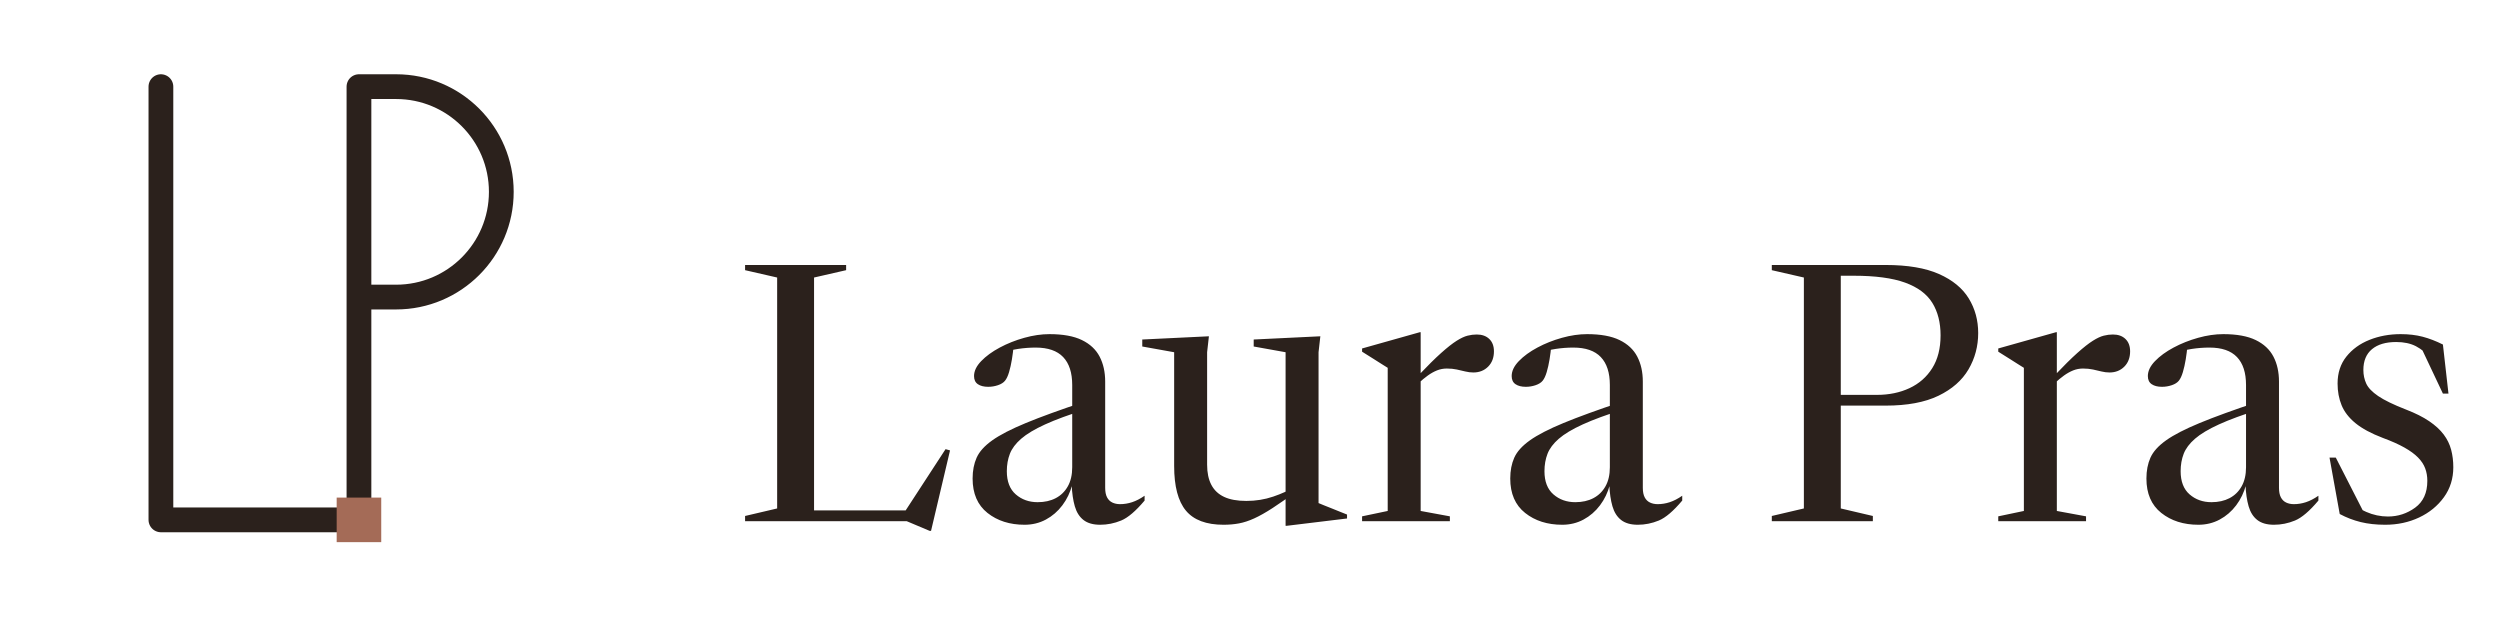
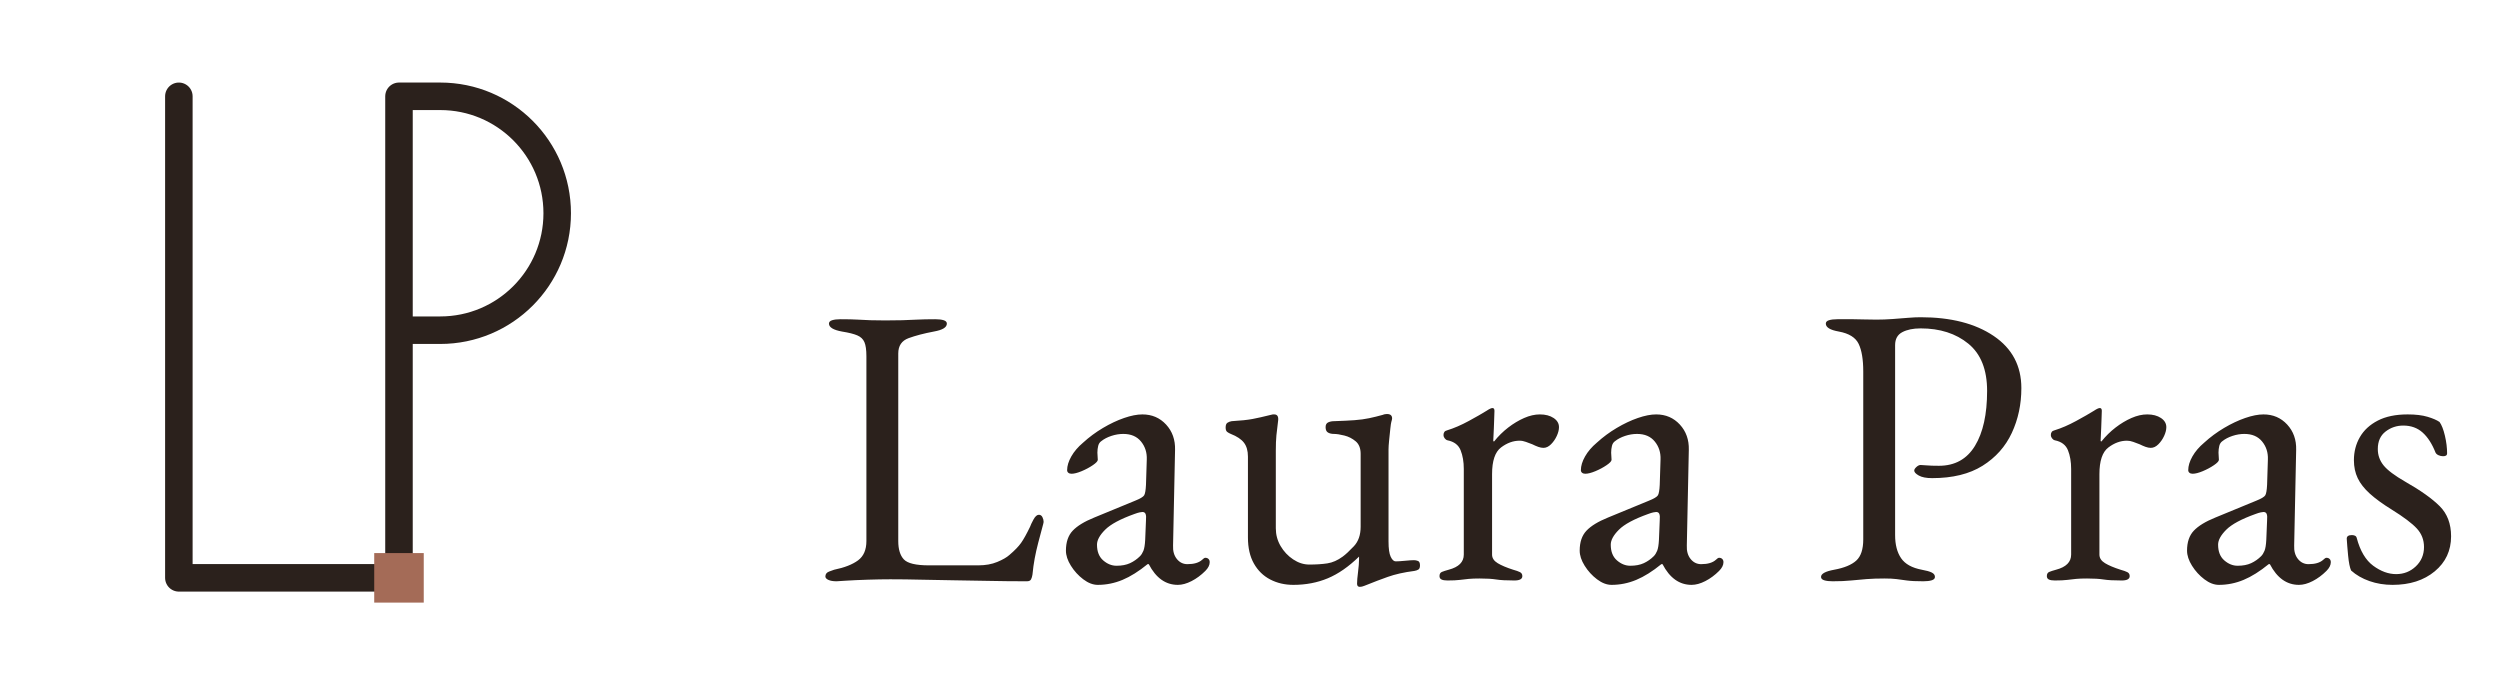
- <svg xmlns="http://www.w3.org/2000/svg" viewBox="0 0 307.0 76.0" role="img" aria-label="Laura Pras">
+ <svg xmlns="http://www.w3.org/2000/svg" viewBox="0 0 276.2 76.0" role="img" aria-label="Laura Pras">
  <g transform="translate(0 0) scale(0.76)">
    <path d="M26 14V84H58" fill="none" stroke="#2B211C" stroke-width="4" stroke-linecap="round" stroke-linejoin="round" />
    <path d="M58 84V14H64A17 17 0 0 1 64 48H58" fill="none" stroke="#2B211C" stroke-width="4" stroke-linecap="round" stroke-linejoin="round" />
    <rect x="54.4" y="80.4" width="7.2" height="7.2" fill="#A46B57" />
  </g>
  <g transform="translate(90 64)">
-     <path d="M24.332 1.188H24.156L21.34 0.0H6.776V-1.32H24.244L20.856 -0.77L26.114 -8.844L26.664 -8.69ZM9.966 -29.92V0.0H1.496V-0.638L5.434 -1.562V-29.92L1.496 -30.822V-31.46H13.904V-30.822ZM43.12 -14.652 43.362 -13.728Q40.26 -12.76 38.335 -11.88Q36.41 -11.0 35.398 -10.12Q34.386 -9.24 34.012 -8.272Q33.638 -7.304 33.638 -6.138Q33.638 -4.246 34.738 -3.289Q35.838 -2.332 37.422 -2.332Q38.698 -2.332 39.644 -2.827Q40.59 -3.322 41.129 -4.279Q41.668 -5.236 41.668 -6.622V-16.72Q41.668 -18.986 40.557 -20.152Q39.446 -21.318 37.18 -21.318Q36.102 -21.318 35.013 -21.153Q33.924 -20.988 33.308 -20.68L34.474 -21.56Q34.408 -20.746 34.265 -19.877Q34.122 -19.008 33.913 -18.304Q33.704 -17.6 33.418 -17.248Q33.132 -16.896 32.549 -16.698Q31.966 -16.5 31.35 -16.5Q30.558 -16.5 30.085 -16.819Q29.612 -17.138 29.612 -17.82Q29.612 -18.744 30.492 -19.657Q31.372 -20.57 32.769 -21.318Q34.166 -22.066 35.783 -22.517Q37.4 -22.968 38.874 -22.968Q41.36 -22.968 42.856 -22.242Q44.352 -21.516 45.034 -20.207Q45.716 -18.898 45.716 -17.138V-4.092Q45.716 -3.366 45.947 -2.926Q46.178 -2.486 46.596 -2.288Q47.014 -2.09 47.542 -2.09Q48.29 -2.09 49.027 -2.332Q49.764 -2.574 50.556 -3.124V-2.53Q48.928 -0.594 47.674 -0.077Q46.42 0.44 45.1 0.44Q43.802 0.44 43.054 -0.143Q42.306 -0.726 41.987 -1.826Q41.668 -2.926 41.602 -4.466H41.668Q41.294 -3.058 40.458 -1.947Q39.622 -0.836 38.434 -0.198Q37.246 0.44 35.816 0.44Q33.088 0.44 31.262 -1.012Q29.436 -2.464 29.436 -5.236Q29.436 -6.688 29.931 -7.799Q30.426 -8.91 31.845 -9.922Q33.264 -10.934 35.981 -12.056Q38.698 -13.178 43.12 -14.652ZM58.234 -6.93Q58.234 -5.456 58.751 -4.466Q59.268 -3.476 60.324 -2.981Q61.38 -2.486 63.052 -2.486Q64.79 -2.486 66.341 -3.014Q67.892 -3.542 68.904 -4.18L69.256 -3.696Q67.518 -2.42 66.264 -1.606Q65.01 -0.792 64.02 -0.341Q63.03 0.11 62.139 0.275Q61.248 0.44 60.258 0.44Q57.068 0.44 55.627 -1.298Q54.186 -3.036 54.186 -6.776V-20.746L50.27 -21.45V-22.308L58.454 -22.704L58.234 -20.746ZM67.87 0.572V-3.608V-20.746L63.954 -21.45V-22.308L72.138 -22.704L71.918 -20.746V-2.222Q72.116 -2.134 72.556 -1.958Q72.996 -1.782 73.524 -1.573Q74.052 -1.364 74.558 -1.155Q75.064 -0.946 75.416 -0.814V-0.33L67.98 0.572ZM91.344 -22.924Q92.312 -22.924 92.884 -22.374Q93.456 -21.824 93.456 -20.856Q93.456 -19.69 92.741 -18.975Q92.026 -18.26 90.926 -18.26Q90.442 -18.26 89.947 -18.381Q89.452 -18.502 88.902 -18.623Q88.352 -18.744 87.67 -18.744Q87.032 -18.744 86.46 -18.513Q85.888 -18.282 85.338 -17.886Q84.788 -17.49 84.194 -16.94V-17.908Q85.844 -19.646 86.977 -20.658Q88.11 -21.67 88.88 -22.154Q89.65 -22.638 90.222 -22.781Q90.794 -22.924 91.344 -22.924ZM84.458 -18.92V-1.254L88.044 -0.594V0.0H77.264V-0.594L80.41 -1.254V-18.832Q80.124 -19.008 79.706 -19.272Q79.288 -19.536 78.683 -19.921Q78.078 -20.306 77.264 -20.812V-21.208L84.37 -23.21H84.458ZM109.142 -14.652 109.384 -13.728Q106.282 -12.76 104.357 -11.88Q102.432 -11.0 101.42 -10.12Q100.408 -9.24 100.034 -8.272Q99.66 -7.304 99.66 -6.138Q99.66 -4.246 100.76 -3.289Q101.86 -2.332 103.444 -2.332Q104.72 -2.332 105.666 -2.827Q106.612 -3.322 107.151 -4.279Q107.69 -5.236 107.69 -6.622V-16.72Q107.69 -18.986 106.579 -20.152Q105.468 -21.318 103.202 -21.318Q102.124 -21.318 101.035 -21.153Q99.946 -20.988 99.33 -20.68L100.496 -21.56Q100.43 -20.746 100.287 -19.877Q100.144 -19.008 99.935 -18.304Q99.726 -17.6 99.44 -17.248Q99.154 -16.896 98.571 -16.698Q97.988 -16.5 97.372 -16.5Q96.58 -16.5 96.107 -16.819Q95.634 -17.138 95.634 -17.82Q95.634 -18.744 96.514 -19.657Q97.394 -20.57 98.791 -21.318Q100.188 -22.066 101.805 -22.517Q103.422 -22.968 104.896 -22.968Q107.382 -22.968 108.878 -22.242Q110.374 -21.516 111.056 -20.207Q111.738 -18.898 111.738 -17.138V-4.092Q111.738 -3.366 111.969 -2.926Q112.2 -2.486 112.618 -2.288Q113.036 -2.09 113.564 -2.09Q114.312 -2.09 115.049 -2.332Q115.786 -2.574 116.578 -3.124V-2.53Q114.95 -0.594 113.696 -0.077Q112.442 0.44 111.122 0.44Q109.824 0.44 109.076 -0.143Q108.328 -0.726 108.009 -1.826Q107.69 -2.926 107.624 -4.466H107.69Q107.316 -3.058 106.48 -1.947Q105.644 -0.836 104.456 -0.198Q103.268 0.44 101.838 0.44Q99.11 0.44 97.284 -1.012Q95.458 -2.464 95.458 -5.236Q95.458 -6.688 95.953 -7.799Q96.448 -8.91 97.867 -9.922Q99.286 -10.934 102.003 -12.056Q104.72 -13.178 109.142 -14.652ZM148.302 -22.814Q148.302 -25.168 147.29 -26.807Q146.278 -28.446 143.946 -29.293Q141.614 -30.14 137.632 -30.14H133.144V-31.46H141.548Q145.618 -31.46 148.115 -30.349Q150.612 -29.238 151.767 -27.346Q152.922 -25.454 152.922 -23.1Q152.922 -20.68 151.734 -18.645Q150.546 -16.61 148.038 -15.4Q145.53 -14.19 141.548 -14.19H133.144V-15.51H140.492Q142.714 -15.51 144.485 -16.335Q146.256 -17.16 147.279 -18.788Q148.302 -20.416 148.302 -22.814ZM136.048 -31.46V-1.562L139.986 -0.638V0.0H127.578V-0.638L131.516 -1.562V-29.92L127.578 -30.822V-31.46ZM169.466 -22.924Q170.434 -22.924 171.006 -22.374Q171.578 -21.824 171.578 -20.856Q171.578 -19.69 170.863 -18.975Q170.148 -18.26 169.048 -18.26Q168.564 -18.26 168.069 -18.381Q167.574 -18.502 167.024 -18.623Q166.474 -18.744 165.792 -18.744Q165.154 -18.744 164.582 -18.513Q164.01 -18.282 163.46 -17.886Q162.91 -17.49 162.316 -16.94V-17.908Q163.966 -19.646 165.099 -20.658Q166.232 -21.67 167.002 -22.154Q167.772 -22.638 168.344 -22.781Q168.916 -22.924 169.466 -22.924ZM162.58 -18.92V-1.254L166.166 -0.594V0.0H155.386V-0.594L158.532 -1.254V-18.832Q158.246 -19.008 157.828 -19.272Q157.41 -19.536 156.805 -19.921Q156.2 -20.306 155.386 -20.812V-21.208L162.492 -23.21H162.58ZM187.264 -14.652 187.506 -13.728Q184.404 -12.76 182.479 -11.88Q180.554 -11.0 179.542 -10.12Q178.53 -9.24 178.156 -8.272Q177.782 -7.304 177.782 -6.138Q177.782 -4.246 178.882 -3.289Q179.982 -2.332 181.566 -2.332Q182.842 -2.332 183.788 -2.827Q184.734 -3.322 185.273 -4.279Q185.812 -5.236 185.812 -6.622V-16.72Q185.812 -18.986 184.701 -20.152Q183.59 -21.318 181.324 -21.318Q180.246 -21.318 179.157 -21.153Q178.068 -20.988 177.452 -20.68L178.618 -21.56Q178.552 -20.746 178.409 -19.877Q178.266 -19.008 178.057 -18.304Q177.848 -17.6 177.562 -17.248Q177.276 -16.896 176.693 -16.698Q176.11 -16.5 175.494 -16.5Q174.702 -16.5 174.229 -16.819Q173.756 -17.138 173.756 -17.82Q173.756 -18.744 174.636 -19.657Q175.516 -20.57 176.913 -21.318Q178.31 -22.066 179.927 -22.517Q181.544 -22.968 183.018 -22.968Q185.504 -22.968 187.0 -22.242Q188.496 -21.516 189.178 -20.207Q189.86 -18.898 189.86 -17.138V-4.092Q189.86 -3.366 190.091 -2.926Q190.322 -2.486 190.74 -2.288Q191.158 -2.09 191.686 -2.09Q192.434 -2.09 193.171 -2.332Q193.908 -2.574 194.7 -3.124V-2.53Q193.072 -0.594 191.818 -0.077Q190.564 0.44 189.244 0.44Q187.946 0.44 187.198 -0.143Q186.45 -0.726 186.131 -1.826Q185.812 -2.926 185.746 -4.466H185.812Q185.438 -3.058 184.602 -1.947Q183.766 -0.836 182.578 -0.198Q181.39 0.44 179.96 0.44Q177.232 0.44 175.406 -1.012Q173.58 -2.464 173.58 -5.236Q173.58 -6.688 174.075 -7.799Q174.57 -8.91 175.989 -9.922Q177.408 -10.934 180.125 -12.056Q182.842 -13.178 187.264 -14.652ZM204.798 -22.968Q206.294 -22.968 207.504 -22.649Q208.714 -22.33 209.99 -21.692L210.672 -15.664H209.99L207.152 -21.67L208.868 -19.69Q207.68 -20.966 206.679 -21.483Q205.678 -22.0 204.248 -22.0Q202.334 -22.0 201.278 -21.12Q200.222 -20.24 200.222 -18.568Q200.222 -17.666 200.574 -16.896Q200.926 -16.126 202.037 -15.367Q203.148 -14.608 205.458 -13.706Q207.174 -13.046 208.307 -12.276Q209.44 -11.506 210.089 -10.637Q210.738 -9.768 211.002 -8.767Q211.266 -7.766 211.266 -6.622Q211.266 -4.532 210.111 -2.937Q208.956 -1.342 207.064 -0.451Q205.172 0.44 202.906 0.44Q201.234 0.44 199.892 0.11Q198.55 -0.22 197.318 -0.88L196.064 -7.81H196.834L200.486 -0.66L199.386 -1.826Q199.958 -1.408 200.585 -1.133Q201.212 -0.858 201.883 -0.715Q202.554 -0.572 203.236 -0.572Q205.084 -0.572 206.58 -1.661Q208.076 -2.75 208.076 -4.95Q208.076 -5.786 207.812 -6.49Q207.548 -7.194 206.932 -7.821Q206.316 -8.448 205.26 -9.042Q204.204 -9.636 202.598 -10.23Q200.464 -11.044 199.254 -12.034Q198.044 -13.024 197.549 -14.234Q197.054 -15.444 197.054 -16.896Q197.054 -18.854 198.132 -20.207Q199.21 -21.56 200.97 -22.264Q202.73 -22.968 204.798 -22.968Z" fill="#2B211C" />
+     <path d="M2.42 0.22Q1.848 0.22 1.518 0.066Q1.188 -0.088 1.188 -0.308Q1.188 -0.704 1.606 -0.858Q2.024 -1.012 2.156 -1.056Q3.872 -1.408 4.796 -2.09Q5.72 -2.772 5.72 -4.224V-24.64Q5.72 -25.696 5.5 -26.202Q5.28 -26.708 4.708 -26.95Q4.136 -27.192 3.036 -27.368Q1.584 -27.632 1.584 -28.248Q1.584 -28.512 1.936 -28.622Q2.288 -28.732 2.86 -28.732Q4.048 -28.732 4.774 -28.688Q5.5 -28.644 6.16 -28.622Q6.82 -28.6 7.788 -28.6Q8.888 -28.6 9.68 -28.622Q10.472 -28.644 11.308 -28.688Q12.144 -28.732 13.332 -28.732Q13.904 -28.732 14.256 -28.622Q14.608 -28.512 14.608 -28.248Q14.608 -27.94 14.256 -27.72Q13.904 -27.5 13.156 -27.368Q11.528 -27.06 10.384 -26.642Q9.24 -26.224 9.24 -24.948V-4.224Q9.24 -2.86 9.856 -2.2Q10.472 -1.54 12.628 -1.54H18.084Q19.272 -1.54 20.174 -1.914Q21.076 -2.288 21.516 -2.684Q22.396 -3.432 22.814 -4.026Q23.232 -4.62 23.804 -5.808Q23.892 -6.072 24.178 -6.6Q24.464 -7.128 24.772 -7.128Q25.036 -7.128 25.168 -6.864Q25.3 -6.6 25.3 -6.336Q25.3 -6.292 25.278 -6.226Q25.256 -6.16 25.256 -6.116Q24.948 -4.972 24.706 -4.048Q24.464 -3.124 24.31 -2.288Q24.156 -1.452 24.068 -0.528Q24.024 -0.22 23.914 0.0Q23.804 0.22 23.452 0.22Q21.252 0.22 19.228 0.176Q17.204 0.132 15.334 0.11Q13.464 0.088 11.748 0.044Q10.032 0.0 8.36 0.0Q7.26 0.0 5.874 0.044Q4.488 0.088 3.454 0.154Q2.42 0.22 2.42 0.22ZM31.284 0.616Q30.492 0.616 29.678 0.0Q28.864 -0.616 28.314 -1.496Q27.764 -2.376 27.764 -3.168Q27.764 -4.576 28.512 -5.368Q29.26 -6.16 30.888 -6.82L35.376 -8.668Q36.256 -9.02 36.41 -9.284Q36.564 -9.548 36.608 -10.428L36.696 -13.244Q36.74 -14.388 36.058 -15.224Q35.376 -16.06 34.1 -16.06Q33.44 -16.06 32.78 -15.84Q32.12 -15.62 31.68 -15.268Q31.416 -15.092 31.328 -14.74Q31.24 -14.388 31.24 -13.992Q31.24 -13.816 31.262 -13.596Q31.284 -13.376 31.284 -13.2Q31.284 -12.98 30.734 -12.606Q30.184 -12.232 29.502 -11.946Q28.82 -11.66 28.38 -11.66Q28.16 -11.66 28.028 -11.77Q27.896 -11.88 27.896 -12.056Q27.896 -12.76 28.358 -13.574Q28.82 -14.388 29.656 -15.092Q30.668 -16.016 31.856 -16.72Q33.044 -17.424 34.188 -17.82Q35.332 -18.216 36.212 -18.216Q37.796 -18.216 38.83 -17.094Q39.864 -15.972 39.82 -14.3L39.6 -3.74Q39.556 -2.816 40.018 -2.244Q40.48 -1.672 41.184 -1.672Q42.284 -1.672 42.812 -2.156Q43.032 -2.376 43.164 -2.376Q43.384 -2.376 43.516 -2.244Q43.648 -2.112 43.648 -1.892Q43.648 -1.408 43.164 -0.924Q42.46 -0.22 41.646 0.198Q40.832 0.616 40.128 0.616Q38.104 0.616 36.916 -1.672H36.784Q35.332 -0.484 34.012 0.066Q32.692 0.616 31.284 0.616ZM33.352 -1.496Q34.232 -1.496 34.848 -1.782Q35.464 -2.068 35.948 -2.552Q36.168 -2.772 36.322 -3.146Q36.476 -3.52 36.52 -4.356L36.608 -6.512Q36.652 -6.996 36.564 -7.216Q36.476 -7.436 36.212 -7.436Q36.124 -7.436 35.904 -7.392Q35.684 -7.348 35.332 -7.216Q33.0 -6.38 32.098 -5.478Q31.196 -4.576 31.196 -3.828Q31.196 -2.684 31.878 -2.09Q32.56 -1.496 33.352 -1.496ZM60.236 0.836Q59.928 0.836 59.928 0.484Q59.928 0.044 60.038 -0.814Q60.148 -1.672 60.148 -2.244Q60.148 -2.332 60.148 -2.398Q60.148 -2.464 60.148 -2.508Q58.432 -0.836 56.694 -0.11Q54.956 0.616 52.888 0.616Q51.48 0.616 50.336 0.022Q49.192 -0.572 48.532 -1.738Q47.872 -2.904 47.872 -4.62V-13.552Q47.872 -14.52 47.432 -15.092Q46.992 -15.664 45.98 -16.06Q45.76 -16.148 45.584 -16.28Q45.408 -16.412 45.408 -16.764Q45.408 -17.16 45.606 -17.292Q45.804 -17.424 46.068 -17.468Q47.564 -17.556 48.378 -17.71Q49.192 -17.864 50.424 -18.172Q50.556 -18.216 50.622 -18.216Q50.688 -18.216 50.776 -18.216Q51.26 -18.216 51.216 -17.6Q51.084 -16.588 51.018 -15.906Q50.952 -15.224 50.952 -14.212V-5.632Q50.952 -4.576 51.48 -3.674Q52.008 -2.772 52.866 -2.2Q53.724 -1.628 54.648 -1.628Q55.792 -1.628 56.65 -1.76Q57.508 -1.892 58.344 -2.508Q58.828 -2.86 59.576 -3.652Q60.324 -4.444 60.324 -5.808V-13.86Q60.324 -14.784 59.774 -15.246Q59.224 -15.708 58.52 -15.884Q57.816 -16.06 57.376 -16.06Q56.98 -16.06 56.716 -16.214Q56.452 -16.368 56.452 -16.808Q56.452 -17.204 56.738 -17.336Q57.024 -17.468 57.376 -17.468Q58.74 -17.512 59.642 -17.578Q60.544 -17.644 61.27 -17.798Q61.996 -17.952 62.788 -18.172Q62.876 -18.216 63.008 -18.238Q63.14 -18.26 63.228 -18.26Q63.8 -18.26 63.8 -17.776Q63.8 -17.732 63.778 -17.622Q63.756 -17.512 63.712 -17.38Q63.668 -17.248 63.602 -16.632Q63.536 -16.016 63.47 -15.356Q63.404 -14.696 63.404 -14.344V-4.18Q63.404 -2.992 63.646 -2.486Q63.888 -1.98 64.196 -1.98Q64.548 -1.98 65.23 -2.046Q65.912 -2.112 66.22 -2.112Q66.44 -2.112 66.66 -2.024Q66.88 -1.936 66.88 -1.54Q66.88 -1.188 66.704 -1.078Q66.528 -0.968 66.264 -0.924Q64.548 -0.704 63.316 -0.264Q62.084 0.176 61.116 0.572Q60.984 0.616 60.72 0.726Q60.456 0.836 60.236 0.836ZM69.916 0.132Q69.476 0.132 69.256 0.022Q69.036 -0.088 69.036 -0.352Q69.036 -0.704 69.3 -0.814Q69.564 -0.924 70.048 -1.056Q70.884 -1.276 71.302 -1.694Q71.72 -2.112 71.72 -2.728V-12.188Q71.72 -13.376 71.368 -14.256Q71.016 -15.136 69.916 -15.356Q69.74 -15.4 69.608 -15.576Q69.476 -15.752 69.476 -15.928Q69.476 -16.368 69.872 -16.456Q71.016 -16.808 72.27 -17.49Q73.524 -18.172 74.228 -18.612Q74.492 -18.788 74.646 -18.854Q74.8 -18.92 74.888 -18.92Q75.108 -18.92 75.108 -18.612Q75.108 -18.48 75.086 -17.952Q75.064 -17.424 75.042 -16.72Q75.02 -16.016 74.976 -15.312Q74.976 -15.224 75.064 -15.224Q75.768 -16.104 76.626 -16.764Q77.484 -17.424 78.386 -17.82Q79.288 -18.216 80.124 -18.216Q81.048 -18.216 81.642 -17.82Q82.236 -17.424 82.236 -16.808Q82.236 -16.368 81.994 -15.84Q81.752 -15.312 81.356 -14.916Q80.96 -14.52 80.52 -14.52Q80.256 -14.52 79.948 -14.63Q79.64 -14.74 79.288 -14.916Q78.936 -15.048 78.584 -15.18Q78.232 -15.312 77.88 -15.312Q76.824 -15.312 75.834 -14.564Q74.844 -13.816 74.844 -11.616V-2.728Q74.844 -2.156 75.46 -1.782Q76.076 -1.408 77.176 -1.056Q77.66 -0.924 77.924 -0.792Q78.188 -0.66 78.188 -0.352Q78.188 0.132 77.308 0.132Q75.988 0.132 75.306 0.022Q74.624 -0.088 73.48 -0.088Q72.732 -0.088 72.27 -0.044Q71.808 0.0 71.302 0.066Q70.796 0.132 69.916 0.132ZM88.044 0.616Q87.252 0.616 86.438 0.0Q85.624 -0.616 85.074 -1.496Q84.524 -2.376 84.524 -3.168Q84.524 -4.576 85.272 -5.368Q86.02 -6.16 87.648 -6.82L92.136 -8.668Q93.016 -9.02 93.17 -9.284Q93.324 -9.548 93.368 -10.428L93.456 -13.244Q93.5 -14.388 92.818 -15.224Q92.136 -16.06 90.86 -16.06Q90.2 -16.06 89.54 -15.84Q88.88 -15.62 88.44 -15.268Q88.176 -15.092 88.088 -14.74Q88 -14.388 88 -13.992Q88 -13.816 88.022 -13.596Q88.044 -13.376 88.044 -13.2Q88.044 -12.98 87.494 -12.606Q86.944 -12.232 86.262 -11.946Q85.58 -11.66 85.14 -11.66Q84.92 -11.66 84.788 -11.77Q84.656 -11.88 84.656 -12.056Q84.656 -12.76 85.118 -13.574Q85.58 -14.388 86.416 -15.092Q87.428 -16.016 88.616 -16.72Q89.804 -17.424 90.948 -17.82Q92.092 -18.216 92.972 -18.216Q94.556 -18.216 95.59 -17.094Q96.624 -15.972 96.58 -14.3L96.36 -3.74Q96.316 -2.816 96.778 -2.244Q97.24 -1.672 97.944 -1.672Q99.044 -1.672 99.572 -2.156Q99.792 -2.376 99.924 -2.376Q100.144 -2.376 100.276 -2.244Q100.408 -2.112 100.408 -1.892Q100.408 -1.408 99.924 -0.924Q99.22 -0.22 98.406 0.198Q97.592 0.616 96.888 0.616Q94.864 0.616 93.676 -1.672H93.544Q92.092 -0.484 90.772 0.066Q89.452 0.616 88.044 0.616ZM90.112 -1.496Q90.992 -1.496 91.608 -1.782Q92.224 -2.068 92.708 -2.552Q92.928 -2.772 93.082 -3.146Q93.236 -3.52 93.28 -4.356L93.368 -6.512Q93.412 -6.996 93.324 -7.216Q93.236 -7.436 92.972 -7.436Q92.884 -7.436 92.664 -7.392Q92.444 -7.348 92.092 -7.216Q89.76 -6.38 88.858 -5.478Q87.956 -4.576 87.956 -3.828Q87.956 -2.684 88.638 -2.09Q89.32 -1.496 90.112 -1.496ZM112.464 0.22Q111.892 0.22 111.54 0.11Q111.188 0.0 111.188 -0.264Q111.188 -0.792 112.64 -1.056Q114.312 -1.364 115.082 -2.068Q115.852 -2.772 115.852 -4.4V-22.968Q115.852 -24.948 115.346 -26.004Q114.84 -27.06 113.168 -27.368Q112.42 -27.5 112.068 -27.72Q111.716 -27.94 111.716 -28.248Q111.716 -28.512 112.068 -28.622Q112.42 -28.732 112.992 -28.732Q114.18 -28.732 114.774 -28.732Q115.368 -28.732 115.896 -28.71Q116.424 -28.688 117.304 -28.688Q118.184 -28.688 119.086 -28.754Q119.988 -28.82 120.78 -28.886Q121.572 -28.952 122.188 -28.952Q127.204 -28.952 130.262 -26.884Q133.32 -24.816 133.32 -21.12Q133.32 -18.436 132.264 -16.17Q131.208 -13.904 129.03 -12.54Q126.852 -11.176 123.464 -11.176Q122.496 -11.176 121.99 -11.462Q121.484 -11.748 121.484 -12.012Q121.484 -12.188 121.726 -12.408Q121.968 -12.628 122.188 -12.628Q122.408 -12.628 122.87 -12.584Q123.332 -12.54 124.212 -12.54Q126.852 -12.54 128.194 -14.74Q129.536 -16.94 129.536 -20.812Q129.536 -24.332 127.468 -26.026Q125.4 -27.72 122.188 -27.72Q120.956 -27.72 120.164 -27.302Q119.372 -26.884 119.372 -25.872V-4.884Q119.372 -3.3 120.032 -2.332Q120.692 -1.364 122.32 -1.056Q123.068 -0.924 123.42 -0.748Q123.772 -0.572 123.772 -0.264Q123.772 0.0 123.42 0.11Q123.068 0.22 122.496 0.22Q121.308 0.22 120.67 0.132Q120.032 0.044 119.526 -0.022Q119.02 -0.088 118.184 -0.088Q117.084 -0.088 116.226 -0.022Q115.368 0.044 114.51 0.132Q113.652 0.22 112.464 0.22ZM137.016 0.132Q136.576 0.132 136.356 0.022Q136.136 -0.088 136.136 -0.352Q136.136 -0.704 136.4 -0.814Q136.664 -0.924 137.148 -1.056Q137.984 -1.276 138.402 -1.694Q138.82 -2.112 138.82 -2.728V-12.188Q138.82 -13.376 138.468 -14.256Q138.116 -15.136 137.016 -15.356Q136.84 -15.4 136.708 -15.576Q136.576 -15.752 136.576 -15.928Q136.576 -16.368 136.972 -16.456Q138.116 -16.808 139.37 -17.49Q140.624 -18.172 141.328 -18.612Q141.592 -18.788 141.746 -18.854Q141.9 -18.92 141.988 -18.92Q142.208 -18.92 142.208 -18.612Q142.208 -18.48 142.186 -17.952Q142.164 -17.424 142.142 -16.72Q142.12 -16.016 142.076 -15.312Q142.076 -15.224 142.164 -15.224Q142.868 -16.104 143.726 -16.764Q144.584 -17.424 145.486 -17.82Q146.388 -18.216 147.224 -18.216Q148.148 -18.216 148.742 -17.82Q149.336 -17.424 149.336 -16.808Q149.336 -16.368 149.094 -15.84Q148.852 -15.312 148.456 -14.916Q148.06 -14.52 147.62 -14.52Q147.356 -14.52 147.048 -14.63Q146.74 -14.74 146.388 -14.916Q146.036 -15.048 145.684 -15.18Q145.332 -15.312 144.98 -15.312Q143.924 -15.312 142.934 -14.564Q141.944 -13.816 141.944 -11.616V-2.728Q141.944 -2.156 142.56 -1.782Q143.176 -1.408 144.276 -1.056Q144.76 -0.924 145.024 -0.792Q145.288 -0.66 145.288 -0.352Q145.288 0.132 144.408 0.132Q143.088 0.132 142.406 0.022Q141.724 -0.088 140.58 -0.088Q139.832 -0.088 139.37 -0.044Q138.908 0.0 138.402 0.066Q137.896 0.132 137.016 0.132ZM155.144 0.616Q154.352 0.616 153.538 0.0Q152.724 -0.616 152.174 -1.496Q151.624 -2.376 151.624 -3.168Q151.624 -4.576 152.372 -5.368Q153.12 -6.16 154.748 -6.82L159.236 -8.668Q160.116 -9.02 160.27 -9.284Q160.424 -9.548 160.468 -10.428L160.556 -13.244Q160.6 -14.388 159.918 -15.224Q159.236 -16.06 157.96 -16.06Q157.3 -16.06 156.64 -15.84Q155.98 -15.62 155.54 -15.268Q155.276 -15.092 155.188 -14.74Q155.1 -14.388 155.1 -13.992Q155.1 -13.816 155.122 -13.596Q155.144 -13.376 155.144 -13.2Q155.144 -12.98 154.594 -12.606Q154.044 -12.232 153.362 -11.946Q152.68 -11.66 152.24 -11.66Q152.02 -11.66 151.888 -11.77Q151.756 -11.88 151.756 -12.056Q151.756 -12.76 152.218 -13.574Q152.68 -14.388 153.516 -15.092Q154.528 -16.016 155.716 -16.72Q156.904 -17.424 158.048 -17.82Q159.192 -18.216 160.072 -18.216Q161.656 -18.216 162.69 -17.094Q163.724 -15.972 163.68 -14.3L163.46 -3.74Q163.416 -2.816 163.878 -2.244Q164.34 -1.672 165.044 -1.672Q166.144 -1.672 166.672 -2.156Q166.892 -2.376 167.024 -2.376Q167.244 -2.376 167.376 -2.244Q167.508 -2.112 167.508 -1.892Q167.508 -1.408 167.024 -0.924Q166.32 -0.22 165.506 0.198Q164.692 0.616 163.988 0.616Q161.964 0.616 160.776 -1.672H160.644Q159.192 -0.484 157.872 0.066Q156.552 0.616 155.144 0.616ZM157.212 -1.496Q158.092 -1.496 158.708 -1.782Q159.324 -2.068 159.808 -2.552Q160.028 -2.772 160.182 -3.146Q160.336 -3.52 160.38 -4.356L160.468 -6.512Q160.512 -6.996 160.424 -7.216Q160.336 -7.436 160.072 -7.436Q159.984 -7.436 159.764 -7.392Q159.544 -7.348 159.192 -7.216Q156.86 -6.38 155.958 -5.478Q155.056 -4.576 155.056 -3.828Q155.056 -2.684 155.738 -2.09Q156.42 -1.496 157.212 -1.496ZM174.328 0.616Q172.964 0.616 171.776 0.198Q170.588 -0.22 169.752 -0.968Q169.532 -1.452 169.422 -2.596Q169.312 -3.74 169.268 -4.488Q169.268 -4.884 169.84 -4.884Q170.016 -4.884 170.17 -4.818Q170.324 -4.752 170.368 -4.576Q170.94 -2.42 172.194 -1.496Q173.448 -0.572 174.724 -0.572Q176.0 -0.572 176.902 -1.43Q177.804 -2.288 177.804 -3.564Q177.804 -4.752 177.012 -5.61Q176.22 -6.468 174.24 -7.7Q172.744 -8.624 171.82 -9.46Q170.896 -10.296 170.478 -11.176Q170.06 -12.056 170.06 -13.156Q170.06 -14.564 170.72 -15.708Q171.38 -16.852 172.7 -17.534Q174.02 -18.216 176.0 -18.216Q177.32 -18.216 178.2 -17.952Q179.08 -17.688 179.52 -17.38Q179.872 -16.896 180.114 -15.862Q180.356 -14.828 180.356 -13.904Q180.356 -13.596 179.916 -13.596Q179.652 -13.596 179.41 -13.706Q179.168 -13.816 179.08 -13.992Q178.508 -15.444 177.65 -16.214Q176.792 -16.984 175.516 -16.984Q174.416 -16.984 173.558 -16.324Q172.7 -15.664 172.7 -14.388Q172.7 -13.376 173.338 -12.584Q173.976 -11.792 175.736 -10.78Q178.288 -9.328 179.542 -8.074Q180.796 -6.82 180.796 -4.752Q180.796 -2.376 178.992 -0.88Q177.188 0.616 174.328 0.616Z" fill="#2B211C" />
  </g>
</svg>
